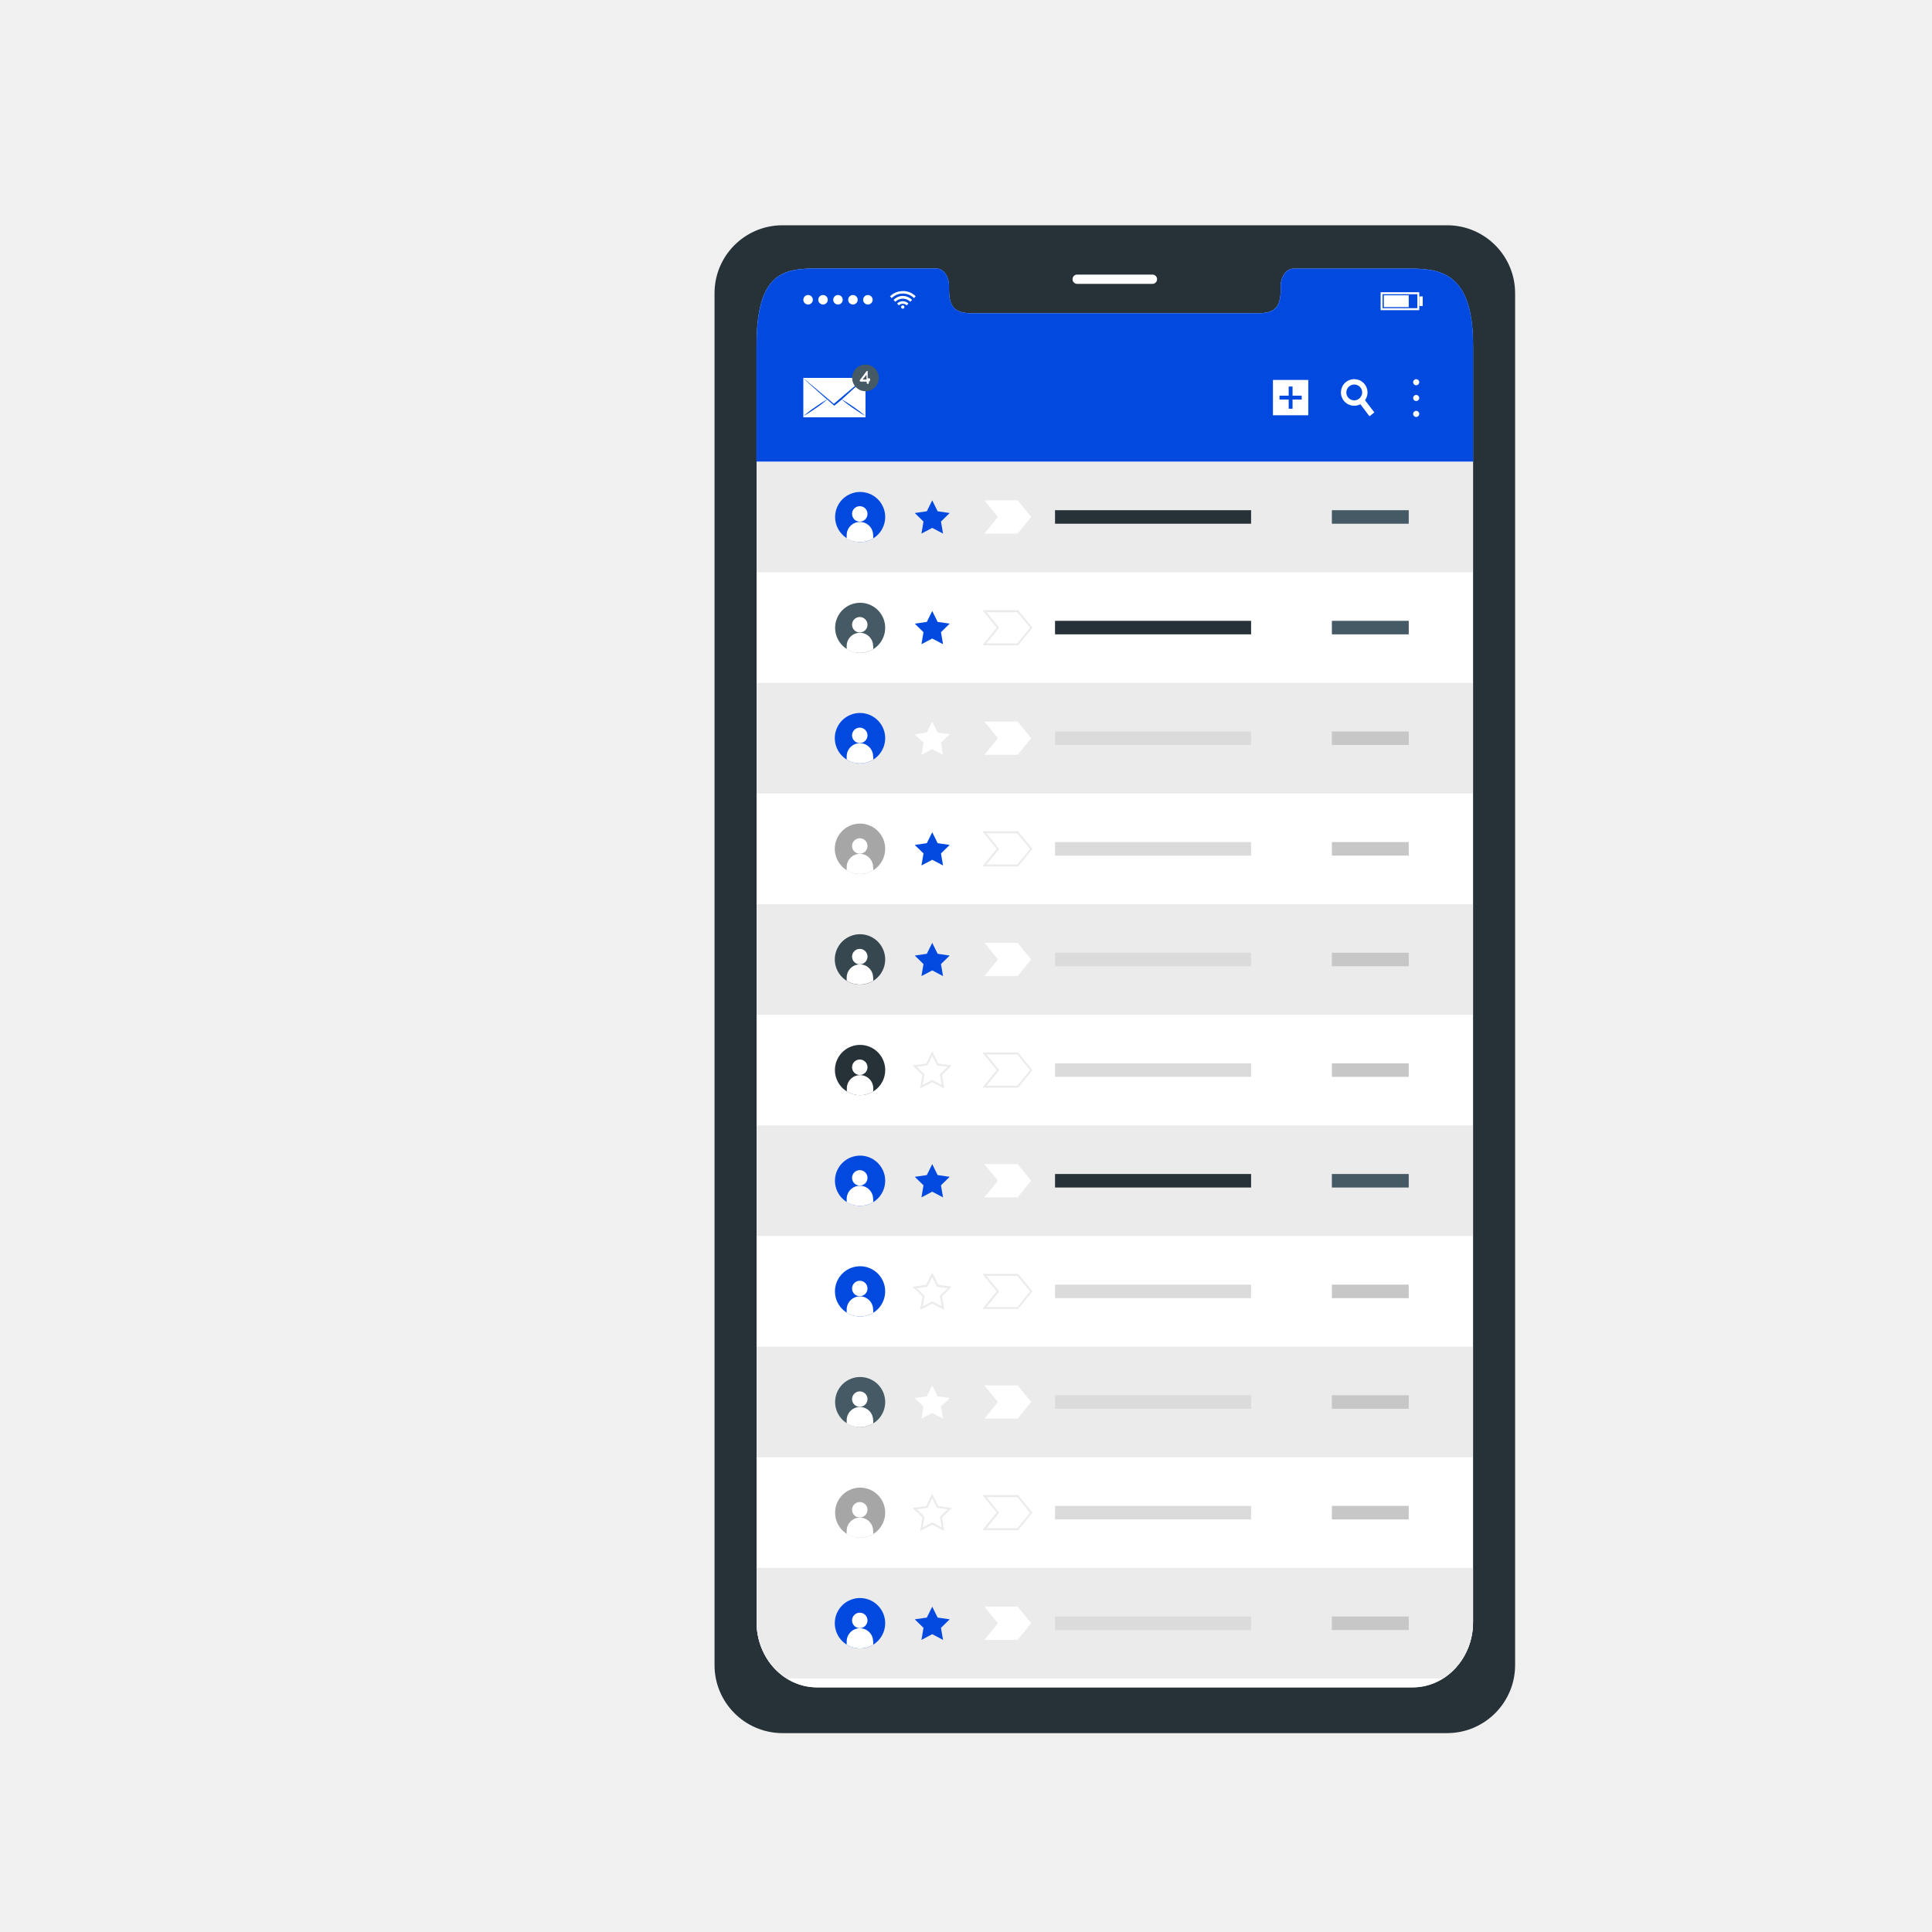
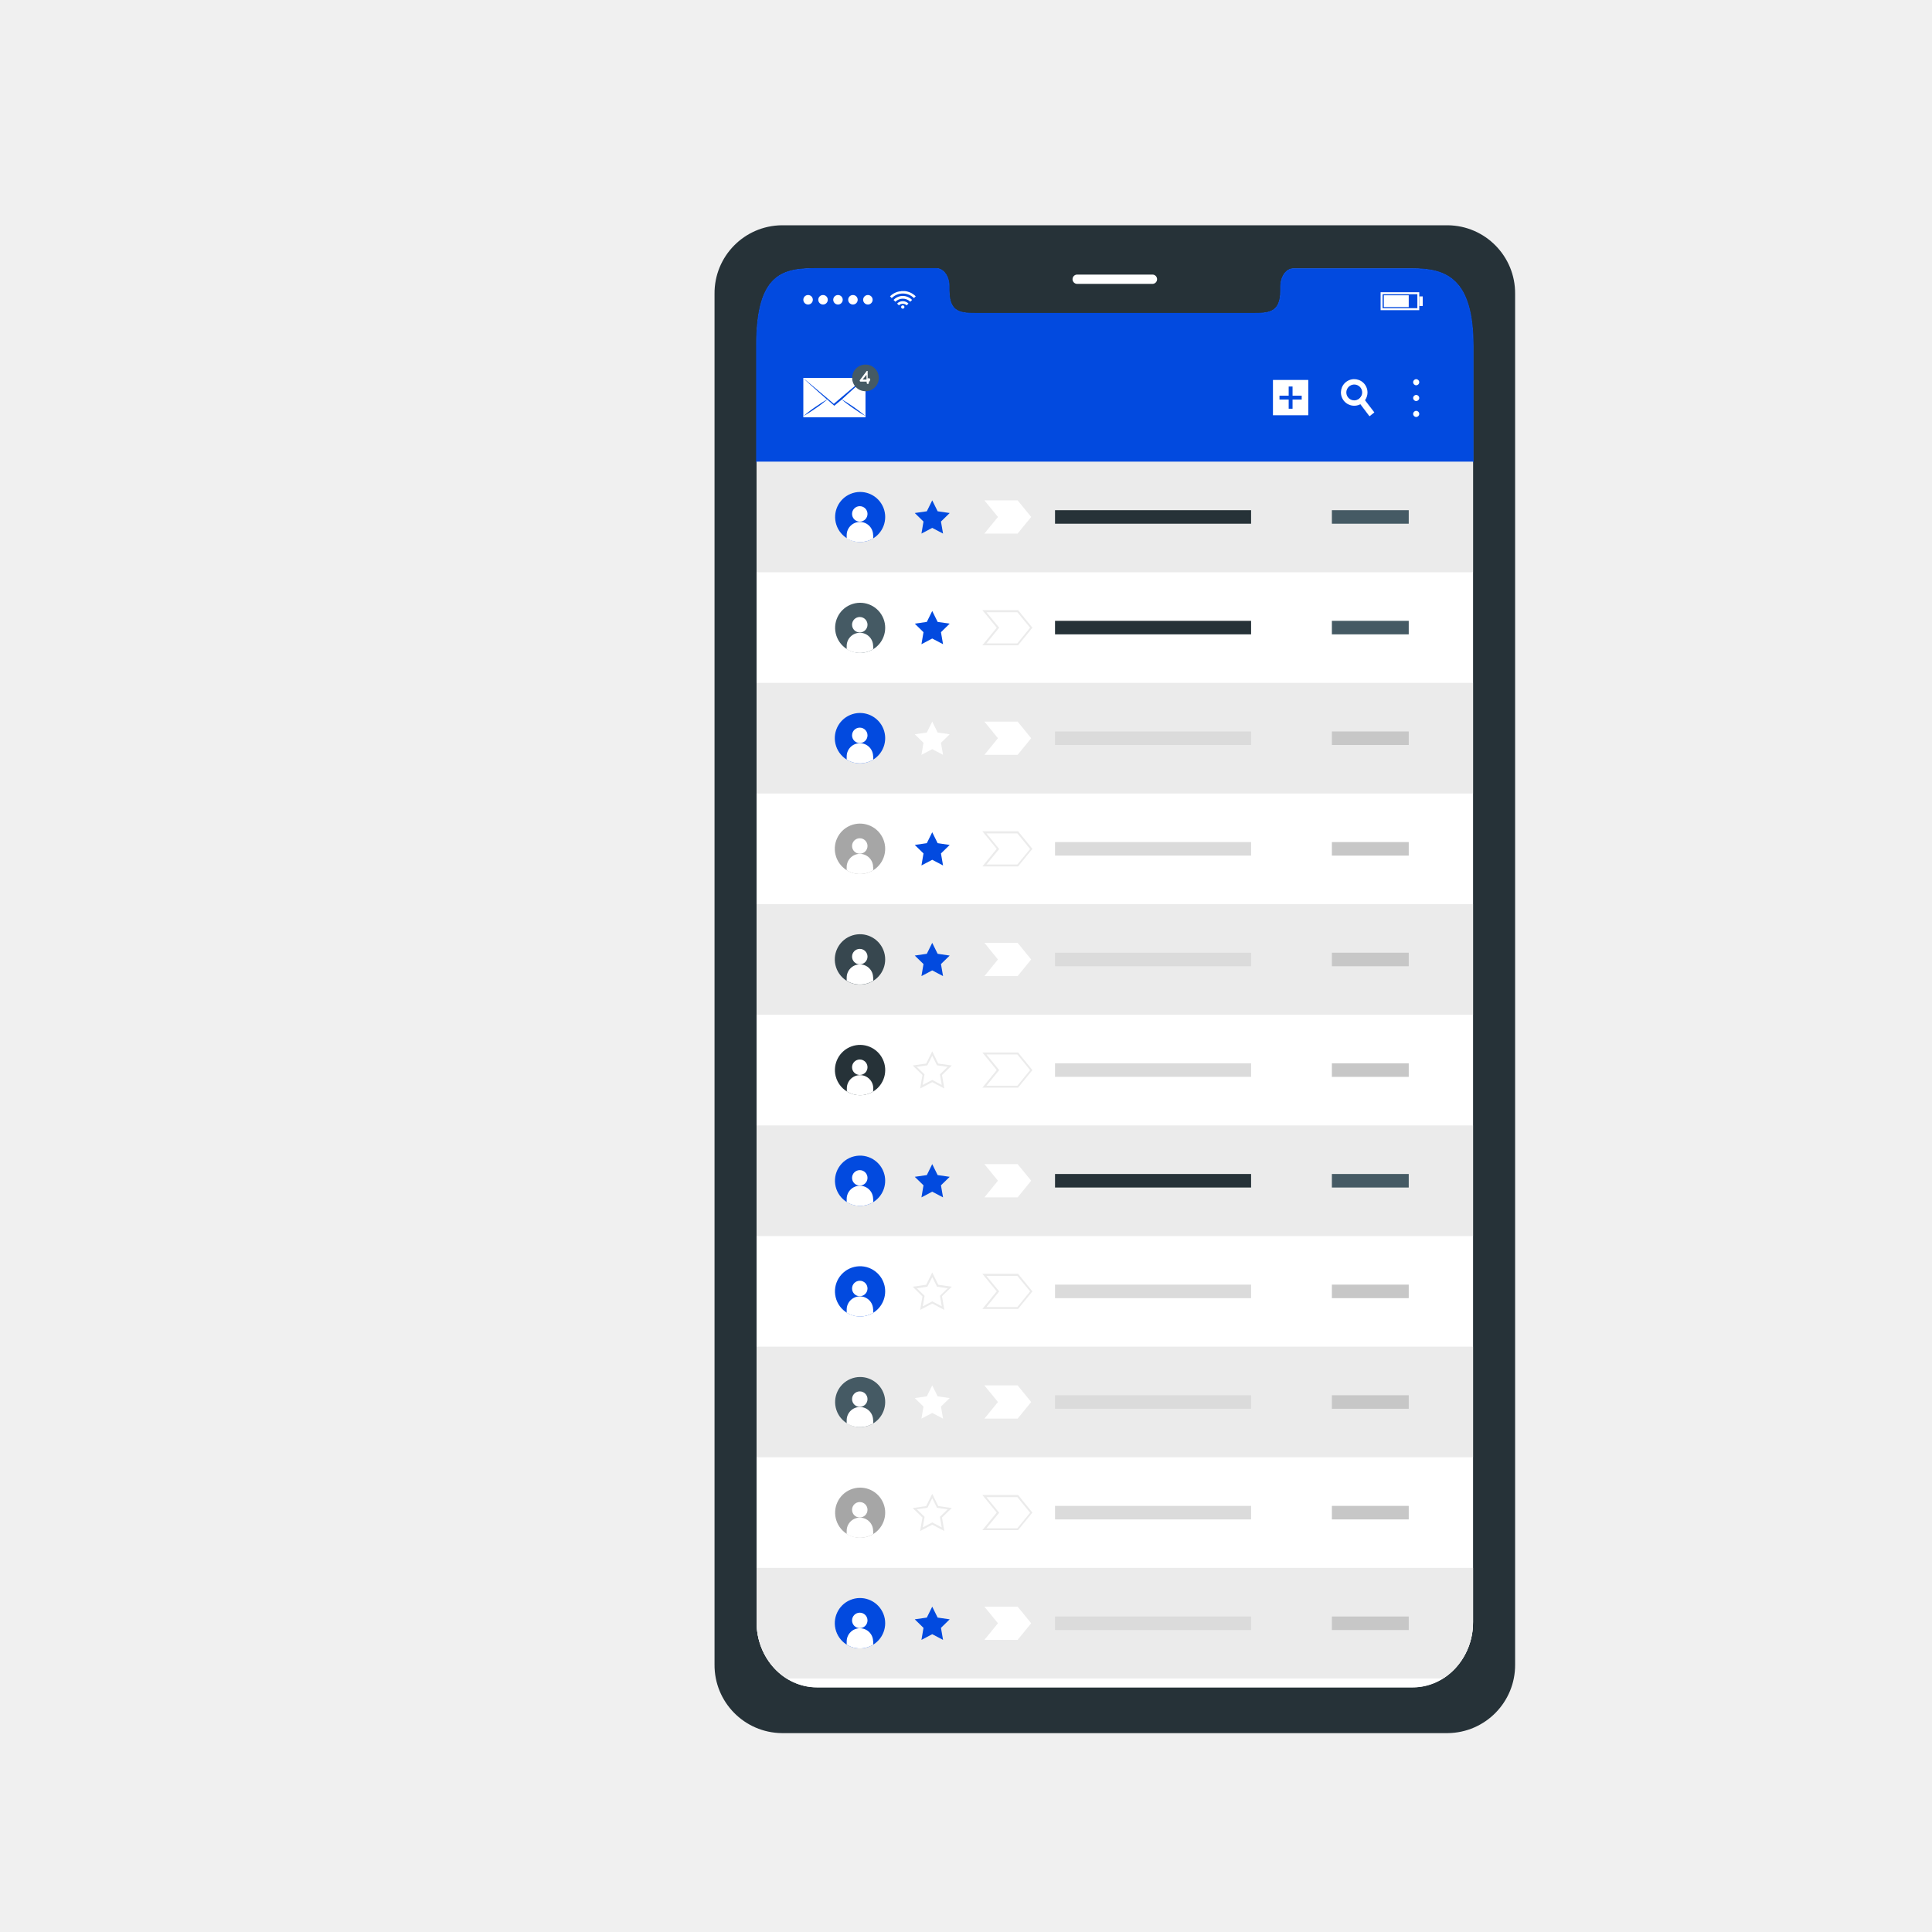
<svg xmlns="http://www.w3.org/2000/svg" viewBox="0 0 500 500">
  <g id="freepik--Device--inject-59">
    <path d="M374.66,58.3H202.35a17.59,17.59,0,0,0-17.43,17.76V430.77a17.61,17.61,0,0,0,17.43,17.76H374.66a17.62,17.62,0,0,0,17.45-17.76V76.06A17.6,17.6,0,0,0,374.66,58.3Zm6.55,361.5c0,9.34-7,16.89-15.62,16.89H211.44c-8.64,0-15.64-7.55-15.64-16.89V89.5c0-19,7-20,15.64-20h30.88c1.8,0,3.27,2,3.27,4.57v1.09c0,5.92,3.24,5.94,7.21,5.94h71.41c4,0,7.24,0,7.24-5.94V74.12c0-2.53,1.45-4.57,3.27-4.57h30.87c8.63,0,15.62,2.53,15.62,20Z" style="fill:#263238" />
    <path d="M381.22,89.5V419.8c0,9.34-7,16.89-15.62,16.89H211.45c-8.64,0-15.64-7.55-15.64-16.89V89.5c0-19,7-20,15.64-20h30.88c1.8,0,3.27,2,3.27,4.57v1.09c0,5.92,3.24,5.94,7.21,5.94h71.41c4,0,7.24,0,7.24-5.94V74.12c0-2.53,1.45-4.57,3.27-4.57H365.6C374.23,69.55,381.22,72.08,381.22,89.5Z" style="fill:#fff" />
-     <path d="M381.22,89.51v30H195.81v-30c0-19,7-20,15.64-20h30.88c1.8,0,3.27,2,3.27,4.57v1.09c0,5.92,3.24,5.94,7.21,5.94h71.41c4,0,7.24,0,7.24-5.94V74.13c0-2.53,1.45-4.57,3.27-4.57H365.6C374.23,69.56,381.22,72.09,381.22,89.51Z" style="fill:#024ADF; stroke:#024ADF; stroke-width:0.1px;">
+     <path d="M381.22,89.51v30H195.81v-30c0-19,7-20,15.64-20h30.88c1.8,0,3.27,2,3.27,4.57v1.09c0,5.92,3.24,5.94,7.21,5.94h71.41c4,0,7.24,0,7.24-5.94V74.13c0-2.53,1.45-4.57,3.27-4.57H365.6C374.23,69.56,381.22,72.09,381.22,89.51Z" style="fill:#024ADF; stroke:#024ADF; stroke-width:0.25px;">
</path>
    <path d="M298.25,73.47H278.77a1.21,1.21,0,0,1-1.2-1.21h0a1.2,1.2,0,0,1,1.2-1.2h19.48a1.2,1.2,0,0,1,1.2,1.2h0A1.2,1.2,0,0,1,298.25,73.47Z" style="fill:#fff" />
    <rect x="207.9" y="97.8" width="16.09" height="10.2" style="fill:#fff" />
    <path d="M224,97.8c-.65.62-1.31,1.22-2,1.83l-2,1.79L218,103.26l-.06.06L216,104.93l-.09.07-.09-.07L214,103.31l-.06,0c-.7-.61-1.4-1.22-2.09-1.84l-2-1.79c-.65-.61-1.31-1.21-2-1.83.69.54,1.37,1.09,2,1.64s1.36,1.11,2,1.68,1.51,1.26,2.26,1.9h0l1.68,1.44,1.69-1.44h0l2.25-1.9,2-1.67Z" style="fill:#024ADF" />
    <path d="M214.27,103.25s0,0,0,0l-.26.21c-.4.34-.82.67-1.24,1s-1,.76-1.56,1.13-1.06.73-1.6,1.08-1.1.69-1.66,1c.48-.43,1-.83,1.5-1.22s1-.76,1.57-1.13,1.06-.73,1.6-1.08.88-.55,1.33-.81a3.07,3.07,0,0,1,.31-.17Z" style="fill:#024ADF" />
    <path d="M224,107.68c-.57-.31-1.12-.65-1.66-1s-1.08-.71-1.61-1.08-1.05-.74-1.56-1.13-.83-.64-1.23-1l-.26-.21,0,0h0l.31.18q.68.39,1.32.81c.55.35,1.08.71,1.61,1.08s1.05.74,1.56,1.13S223.46,107.25,224,107.68Z" style="fill:#024ADF" />
    <path d="M227.44,97.8A3.45,3.45,0,1,1,224,94.35,3.45,3.45,0,0,1,227.44,97.8Z" style="fill:#455a64" />
    <path d="M225.13,98.49a.28.28,0,0,1-.28.27h0v.38a.28.28,0,0,1-.55,0v-.38h-1.56a.22.22,0,0,1-.17-.06.26.26,0,0,1,0-.38L224.31,96s0,0,0,0,0,0,0,0h0l0,0h.08s0,0,0,0h.16l0,0,0,0h0l0,0a0,0,0,0,0,0,0l0,0v0s0,0,0,0a0,0,0,0,1,0,0v0s0,0,0,0v2h0A.28.28,0,0,1,225.13,98.49Zm-.88-1.5-1,1.23h1Z" style="fill:#fff" />
    <g id="freepik--u5Zjqx--inject-59">
      <path d="M237,76.68l-.3.3-.17.17a4.07,4.07,0,0,0-5.75,0l-.16-.17c-.1-.1-.2-.19-.29-.29h0l0,0,.38-.34a4.13,4.13,0,0,1,.87-.55,4.29,4.29,0,0,1,1.16-.39c.19,0,.38,0,.57-.08h.51l.39,0a4.22,4.22,0,0,1,1.06.26,4.69,4.69,0,0,1,.72.33,5.33,5.33,0,0,1,.69.48l.31.29Z" style="fill:#fff" />
      <path d="M231.72,78.09l-.47-.47a3.27,3.27,0,0,1,1.91-1,3.36,3.36,0,0,1,2.89,1l-.47.47a2.73,2.73,0,0,0-1.93-.79A2.7,2.7,0,0,0,231.72,78.09Z" style="fill:#fff" />
      <path d="M235.11,78.56c-.16.15-.32.31-.47.47a1.37,1.37,0,0,0-1-.41,1.35,1.35,0,0,0-1,.41l-.47-.47A2.06,2.06,0,0,1,235.11,78.56Z" style="fill:#fff" />
      <path d="M234.07,79.45a.43.43,0,1,1-.42-.42A.42.42,0,0,1,234.07,79.45Z" style="fill:#fff" />
    </g>
    <path d="M207.9,77.58a1.23,1.23,0,1,1,1.23,1.23A1.23,1.23,0,0,1,207.9,77.58Z" style="fill:#fff" />
    <path d="M211.77,77.58A1.23,1.23,0,1,1,213,78.81,1.23,1.23,0,0,1,211.77,77.58Z" style="fill:#fff" />
    <path d="M215.64,77.58a1.23,1.23,0,1,1,1.23,1.23A1.23,1.23,0,0,1,215.64,77.58Z" style="fill:#fff" />
    <path d="M219.51,77.58a1.23,1.23,0,1,1,1.23,1.23A1.23,1.23,0,0,1,219.51,77.58Z" style="fill:#fff" />
    <path d="M223.38,77.58a1.23,1.23,0,1,1,1.23,1.23A1.23,1.23,0,0,1,223.38,77.58Z" style="fill:#fff" />
    <path d="M367.3,80.27h-10V75.63h10Zm-9.49-.51h9V76.14h-9Z" style="fill:#fff" />
    <rect x="358.13" y="76.42" width="6.45" height="3.06" style="fill:#fff" />
    <rect x="367.31" y="76.71" width="0.89" height="2.48" style="fill:#fff" />
    <path d="M355.68,106.73l-1.26,1-2.33-3.08-.85-1.13a2.15,2.15,0,0,0,.49-.27,2.08,2.08,0,0,0,.64-.84l.91,1.19Z" style="fill:#fff" />
    <path d="M353.2,99.47a3.44,3.44,0,1,0-1.11,5.13,3,3,0,0,0,.48-.31,3.11,3.11,0,0,0,.71-.74A3.44,3.44,0,0,0,353.2,99.47Zm-1.47,3.73a2.15,2.15,0,0,1-.49.27,2.05,2.05,0,1,1,1.13-1.11A2.08,2.08,0,0,1,351.73,103.2Z" style="fill:#fff" />
    <rect x="329.44" y="98.33" width="9.14" height="9.14" style="fill:#fff" />
    <rect x="333.51" y="100.03" width="1" height="5.75" style="fill:#024ADF" />
    <rect x="333.51" y="100.03" width="1" height="5.75" transform="translate(231.1 436.91) rotate(-90)" style="fill:#024ADF" />
    <path d="M367.3,98.92a.79.79,0,1,1-.79-.79A.79.79,0,0,1,367.3,98.92Z" style="fill:#fff" />
    <path d="M367.3,103a.79.79,0,0,1-1.58,0,.79.79,0,1,1,1.58,0Z" style="fill:#fff" />
    <path d="M367.3,107.12a.79.79,0,1,1-1.58,0,.79.79,0,0,1,1.58,0Z" style="fill:#fff" />
    <rect x="195.81" y="119.47" width="185.4" height="28.63" style="fill:#ebebeb" />
    <path d="M226,139.32a6.38,6.38,0,0,1-1.88.78,6.48,6.48,0,1,1,1.88-.78Z" style="fill:#024ADF" />
    <path d="M224.51,133a2,2,0,1,1-2-2A2,2,0,0,1,224.51,133Z" style="fill:#fff" />
    <path d="M226,138.5v.82a6.38,6.38,0,0,1-1.88.78,6.5,6.5,0,0,1-5-.78v-.82a3.42,3.42,0,0,1,6.84,0Z" style="fill:#fff" />
    <polygon points="263.36 138.09 254.76 138.09 258.27 133.79 254.76 129.49 263.36 129.49 266.87 133.79 263.36 138.09" style="fill:#fff" />
    <polygon points="241.26 129.49 242.66 132.32 245.78 132.77 243.52 134.98 244.06 138.09 241.26 136.62 238.47 138.09 239 134.98 236.74 132.77 239.86 132.32 241.26 129.49" style="fill:#024ADF" />
    <rect x="273.04" y="132.04" width="50.74" height="3.5" style="fill:#263238" />
    <rect x="344.69" y="132.04" width="19.89" height="3.5" style="fill:#455a64" />
    <path d="M226,168a6.38,6.38,0,0,1-1.88.78A6.48,6.48,0,1,1,226,168Z" style="fill:#455a64" />
    <path d="M224.51,161.68a2,2,0,1,1-2-2A2,2,0,0,1,224.51,161.68Z" style="fill:#fff" />
    <path d="M226,167.13V168a6.38,6.38,0,0,1-1.88.78,6.45,6.45,0,0,1-5-.78v-.82a3.42,3.42,0,0,1,6.84,0Z" style="fill:#fff" />
    <polygon points="263.36 166.72 254.76 166.72 258.27 162.42 254.76 158.12 263.36 158.12 266.87 162.42 263.36 166.72" style="fill:#fff" />
    <path d="M263.48,167h-9.25l3.72-4.55-3.72-4.55h9.25l3.71,4.55Zm-8.19-.5h8l3.3-4.05-3.3-4h-8l3.3,4Z" style="fill:#ebebeb" />
    <polygon points="241.26 158.12 242.66 160.95 245.78 161.4 243.52 163.61 244.06 166.72 241.26 165.25 238.47 166.72 239 163.61 236.74 161.4 239.86 160.95 241.26 158.12" style="fill:#024ADF" />
    <rect x="273.04" y="160.67" width="50.74" height="3.5" style="fill:#263238" />
    <rect x="344.69" y="160.67" width="19.89" height="3.5" style="fill:#455a64" />
    <rect x="195.81" y="176.73" width="185.4" height="28.63" style="fill:#ebebeb" />
    <path d="M226,196.58a6.68,6.68,0,0,1-1.88.79,6.52,6.52,0,1,1,1.88-.79Z" style="fill:#024ADF" />
    <path d="M224.51,190.31a2,2,0,1,1-2-2A2,2,0,0,1,224.51,190.31Z" style="fill:#fff" />
    <path d="M226,195.76v.82a6.68,6.68,0,0,1-1.88.79,6.46,6.46,0,0,1-5-.79v-.82a3.42,3.42,0,0,1,6.84,0Z" style="fill:#fff" />
    <polygon points="263.36 195.35 254.76 195.35 258.27 191.05 254.76 186.75 263.36 186.75 266.87 191.05 263.36 195.35" style="fill:#fff" />
    <polygon points="241.26 186.75 242.66 189.58 245.78 190.03 243.52 192.24 244.06 195.35 241.26 193.88 238.47 195.35 239 192.24 236.74 190.03 239.86 189.58 241.26 186.75" style="fill:#fff" />
    <rect x="273.04" y="189.3" width="50.74" height="3.5" style="fill:#dbdbdb" />
    <rect x="344.69" y="189.3" width="19.89" height="3.5" style="fill:#c7c7c7" />
    <path d="M226,225.21a6.68,6.68,0,0,1-1.88.79,6.52,6.52,0,1,1,1.88-.79Z" style="fill:#a6a6a6" />
    <path d="M224.51,218.94a2,2,0,1,1-2-2A2,2,0,0,1,224.51,218.94Z" style="fill:#fff" />
    <path d="M226,224.4v.81a6.68,6.68,0,0,1-1.88.79,6.46,6.46,0,0,1-5-.79v-.81a3.42,3.42,0,1,1,6.84,0Z" style="fill:#fff" />
    <polygon points="263.36 223.98 254.76 223.98 258.27 219.68 254.76 215.38 263.36 215.38 266.87 219.68 263.36 223.98" style="fill:#fff" />
    <path d="M263.48,224.23h-9.25l3.72-4.55-3.72-4.55h9.25l3.71,4.55Zm-8.19-.5h8l3.3-4-3.3-4.05h-8l3.3,4.05Z" style="fill:#ebebeb" />
    <polygon points="241.26 215.38 242.66 218.21 245.78 218.67 243.52 220.87 244.06 223.98 241.26 222.51 238.47 223.98 239 220.87 236.74 218.67 239.86 218.21 241.26 215.38" style="fill:#024ADF" />
    <rect x="273.04" y="217.93" width="50.74" height="3.5" style="fill:#dbdbdb" />
    <rect x="344.69" y="217.93" width="19.89" height="3.5" style="fill:#c7c7c7" />
    <rect x="195.81" y="234" width="185.4" height="28.63" style="fill:#ebebeb" />
    <path d="M226,253.84a6.68,6.68,0,0,1-1.88.79,6.52,6.52,0,1,1,1.88-.79Z" style="fill:#37474f" />
    <path d="M224.51,247.57a2,2,0,1,1-2-2A2,2,0,0,1,224.51,247.57Z" style="fill:#fff" />
    <path d="M226,253v.81a6.68,6.68,0,0,1-1.88.79,6.46,6.46,0,0,1-5-.79V253a3.42,3.42,0,0,1,6.84,0Z" style="fill:#fff" />
    <polygon points="263.36 252.61 254.76 252.61 258.27 248.31 254.76 244.01 263.36 244.01 266.87 248.31 263.36 252.61" style="fill:#fff" />
    <polygon points="241.26 244.01 242.66 246.84 245.78 247.3 243.52 249.5 244.06 252.61 241.26 251.14 238.47 252.61 239 249.5 236.74 247.3 239.86 246.84 241.26 244.01" style="fill:#024ADF" />
    <rect x="273.04" y="246.56" width="50.74" height="3.5" style="fill:#dbdbdb" />
    <rect x="344.69" y="246.56" width="19.89" height="3.5" style="fill:#c7c7c7" />
    <path d="M381.22,405.78v14a17.15,17.15,0,0,1-7.78,14.61H203.6a17.14,17.14,0,0,1-7.78-14.61v-14Z" style="fill:#ebebeb" />
    <path d="M226,425.63a6.68,6.68,0,0,1-1.88.79,6.52,6.52,0,1,1,1.88-.79Z" style="fill:#024ADF" />
    <path d="M224.51,419.36a2,2,0,1,1-2-2A2,2,0,0,1,224.51,419.36Z" style="fill:#fff" />
    <path d="M226,424.81v.82a6.68,6.68,0,0,1-1.88.79,6.5,6.5,0,0,1-5-.79v-.82a3.42,3.42,0,0,1,6.84,0Z" style="fill:#fff" />
    <polygon points="263.36 424.4 254.76 424.4 258.27 420.1 254.76 415.8 263.36 415.8 266.87 420.1 263.36 424.4" style="fill:#fff" />
    <polygon points="241.26 415.8 242.66 418.63 245.78 419.08 243.52 421.29 244.06 424.4 241.26 422.93 238.47 424.4 239 421.29 236.74 419.08 239.86 418.63 241.26 415.8" style="fill:#024ADF" />
    <rect x="273.04" y="418.35" width="50.74" height="3.5" style="fill:#dbdbdb" />
    <rect x="344.69" y="418.35" width="19.89" height="3.5" style="fill:#c7c7c7" />
    <path d="M226,282.47a6.51,6.51,0,0,1-9.74-4,6.51,6.51,0,1,1,9.74,4Z" style="fill:#263238" />
    <path d="M224.51,276.2a2,2,0,1,1-2-2A2,2,0,0,1,224.51,276.2Z" style="fill:#fff" />
    <path d="M226,281.66v.81a6.48,6.48,0,0,1-6.84,0v-.81a3.42,3.42,0,1,1,6.84,0Z" style="fill:#fff" />
    <polygon points="263.36 281.24 254.76 281.24 258.27 276.94 254.76 272.64 263.36 272.64 266.87 276.94 263.36 281.24" style="fill:#fff" />
    <path d="M263.48,281.49h-9.25l3.72-4.55-3.72-4.55h9.25l3.71,4.55Zm-8.19-.5h8l3.3-4.05-3.3-4.05h-8l3.3,4.05Z" style="fill:#ebebeb" />
    <polygon points="241.26 272.64 242.66 275.47 245.78 275.93 243.52 278.13 244.06 281.24 241.26 279.77 238.47 281.24 239 278.13 236.74 275.93 239.86 275.47 241.26 272.64" style="fill:#fff" />
    <path d="M244.39,281.7l-3.13-1.64-3.13,1.64.6-3.48-2.53-2.47,3.5-.5,1.56-3.17,1.56,3.17,3.5.5-2.53,2.47Zm-3.13-2.21,2.46,1.3-.47-2.75,2-1.94-2.76-.4-1.23-2.49L240,275.7l-2.75.4,2,1.94-.47,2.75Z" style="fill:#ebebeb" />
    <rect x="273.04" y="275.19" width="50.74" height="3.5" style="fill:#dbdbdb" />
    <rect x="344.69" y="275.19" width="19.89" height="3.5" style="fill:#c7c7c7" />
    <rect x="195.81" y="291.26" width="185.4" height="28.63" style="fill:#ebebeb" />
    <path d="M226,311.11a6.66,6.66,0,0,1-1.88.78,6.5,6.5,0,1,1,4.78-7.86A6.52,6.52,0,0,1,226,311.11Z" style="fill:#024ADF" />
    <path d="M224.51,304.83a2,2,0,1,1-2-2A2,2,0,0,1,224.51,304.83Z" style="fill:#fff" />
    <path d="M226,310.29v.82a6.66,6.66,0,0,1-1.88.78,6.46,6.46,0,0,1-5-.79v-.81a3.42,3.42,0,1,1,6.84,0Z" style="fill:#fff" />
    <polygon points="263.36 309.88 254.76 309.88 258.27 305.57 254.76 301.27 263.36 301.27 266.87 305.57 263.36 309.88" style="fill:#fff" />
    <polygon points="241.26 301.27 242.66 304.11 245.78 304.56 243.52 306.76 244.06 309.88 241.26 308.41 238.47 309.88 239 306.76 236.74 304.56 239.86 304.11 241.26 301.27" style="fill:#024ADF" />
    <rect x="273.04" y="303.83" width="50.74" height="3.5" style="fill:#263238" />
    <rect x="344.69" y="303.83" width="19.89" height="3.5" style="fill:#455a64" />
    <path d="M226,339.74a6.38,6.38,0,0,1-1.88.78,6.5,6.5,0,1,1,4.78-7.86A6.52,6.52,0,0,1,226,339.74Z" style="fill:#024ADF" />
    <path d="M224.51,333.46a2,2,0,1,1-2-2A2,2,0,0,1,224.51,333.46Z" style="fill:#fff" />
    <path d="M226,338.92v.82a6.38,6.38,0,0,1-1.88.78,6.46,6.46,0,0,1-5-.79v-.81a3.42,3.42,0,1,1,6.84,0Z" style="fill:#fff" />
    <polygon points="263.36 338.51 254.76 338.51 258.27 334.21 254.76 329.91 263.36 329.91 266.87 334.21 263.36 338.51" style="fill:#fff" />
    <path d="M263.48,338.76h-9.25l3.72-4.55-3.72-4.55h9.25l3.71,4.55Zm-8.19-.5h8l3.3-4.05-3.3-4h-8l3.3,4Z" style="fill:#ebebeb" />
    <polygon points="241.26 329.91 242.66 332.74 245.78 333.19 243.52 335.39 244.06 338.51 241.26 337.04 238.47 338.51 239 335.39 236.74 333.19 239.86 332.74 241.26 329.91" style="fill:#fff" />
    <path d="M244.39,339l-3.13-1.64L238.13,339l.6-3.48L236.2,333l3.5-.51,1.56-3.17,1.56,3.17,3.5.51-2.53,2.46Zm-7.11-5.59,2,1.94-.47,2.74,2.46-1.3,2.46,1.3-.47-2.74,2-1.94-2.76-.41-1.23-2.49L240,333Z" style="fill:#ebebeb" />
    <rect x="273.04" y="332.46" width="50.74" height="3.5" style="fill:#dbdbdb" />
    <rect x="344.69" y="332.46" width="19.89" height="3.5" style="fill:#c7c7c7" />
    <rect x="195.81" y="348.52" width="185.4" height="28.63" style="fill:#ebebeb" />
    <path d="M226,368.37a6.38,6.38,0,0,1-1.88.78,6.48,6.48,0,1,1,1.88-.78Z" style="fill:#455a64" />
    <path d="M224.51,362.09a2,2,0,1,1-2-2A2,2,0,0,1,224.51,362.09Z" style="fill:#fff" />
    <path d="M226,367.55v.82a6.38,6.38,0,0,1-1.88.78,6.5,6.5,0,0,1-5-.78v-.82a3.42,3.42,0,0,1,6.84,0Z" style="fill:#fff" />
    <polygon points="263.36 367.14 254.76 367.14 258.27 362.84 254.76 358.54 263.36 358.54 266.87 362.84 263.36 367.14" style="fill:#fff" />
    <polygon points="241.26 358.54 242.66 361.37 245.78 361.82 243.52 364.02 244.06 367.14 241.26 365.67 238.47 367.14 239 364.02 236.74 361.82 239.86 361.37 241.26 358.54" style="fill:#fff" />
    <rect x="273.04" y="361.09" width="50.74" height="3.5" style="fill:#dbdbdb" />
    <rect x="344.69" y="361.09" width="19.89" height="3.5" style="fill:#c7c7c7" />
    <path d="M226,397a6.38,6.38,0,0,1-1.88.78A6.48,6.48,0,1,1,226,397Z" style="fill:#a6a6a6" />
    <path d="M224.51,390.73a2,2,0,1,1-2-2A2,2,0,0,1,224.51,390.73Z" style="fill:#fff" />
    <path d="M226,396.18V397a6.38,6.38,0,0,1-1.88.78,6.45,6.45,0,0,1-5-.78v-.82a3.42,3.42,0,0,1,6.84,0Z" style="fill:#fff" />
    <polygon points="263.36 395.77 254.76 395.77 258.27 391.47 254.76 387.17 263.36 387.17 266.87 391.47 263.36 395.77" style="fill:#fff" />
    <path d="M263.48,396h-9.25l3.72-4.55-3.72-4.55h9.25l3.71,4.55Zm-8.19-.5h8l3.3-4-3.3-4.05h-8l3.3,4.05Z" style="fill:#ebebeb" />
    <polygon points="241.26 387.17 242.66 390 245.78 390.45 243.52 392.66 244.06 395.77 241.26 394.3 238.47 395.77 239 392.66 236.74 390.45 239.86 390 241.26 387.17" style="fill:#fff" />
    <path d="M244.39,396.23l-3.13-1.65-3.13,1.65.6-3.49-2.53-2.46,3.5-.51,1.56-3.17,1.56,3.17,3.5.51-2.53,2.46ZM241.26,394l2.46,1.29-.47-2.74,2-1.94-2.76-.4-1.23-2.5-1.23,2.5-2.75.4,2,1.94-.47,2.74Z" style="fill:#ebebeb" />
    <rect x="273.04" y="389.72" width="50.74" height="3.5" style="fill:#dbdbdb" />
    <rect x="344.69" y="389.72" width="19.89" height="3.5" style="fill:#c7c7c7" />
  </g>
</svg>
